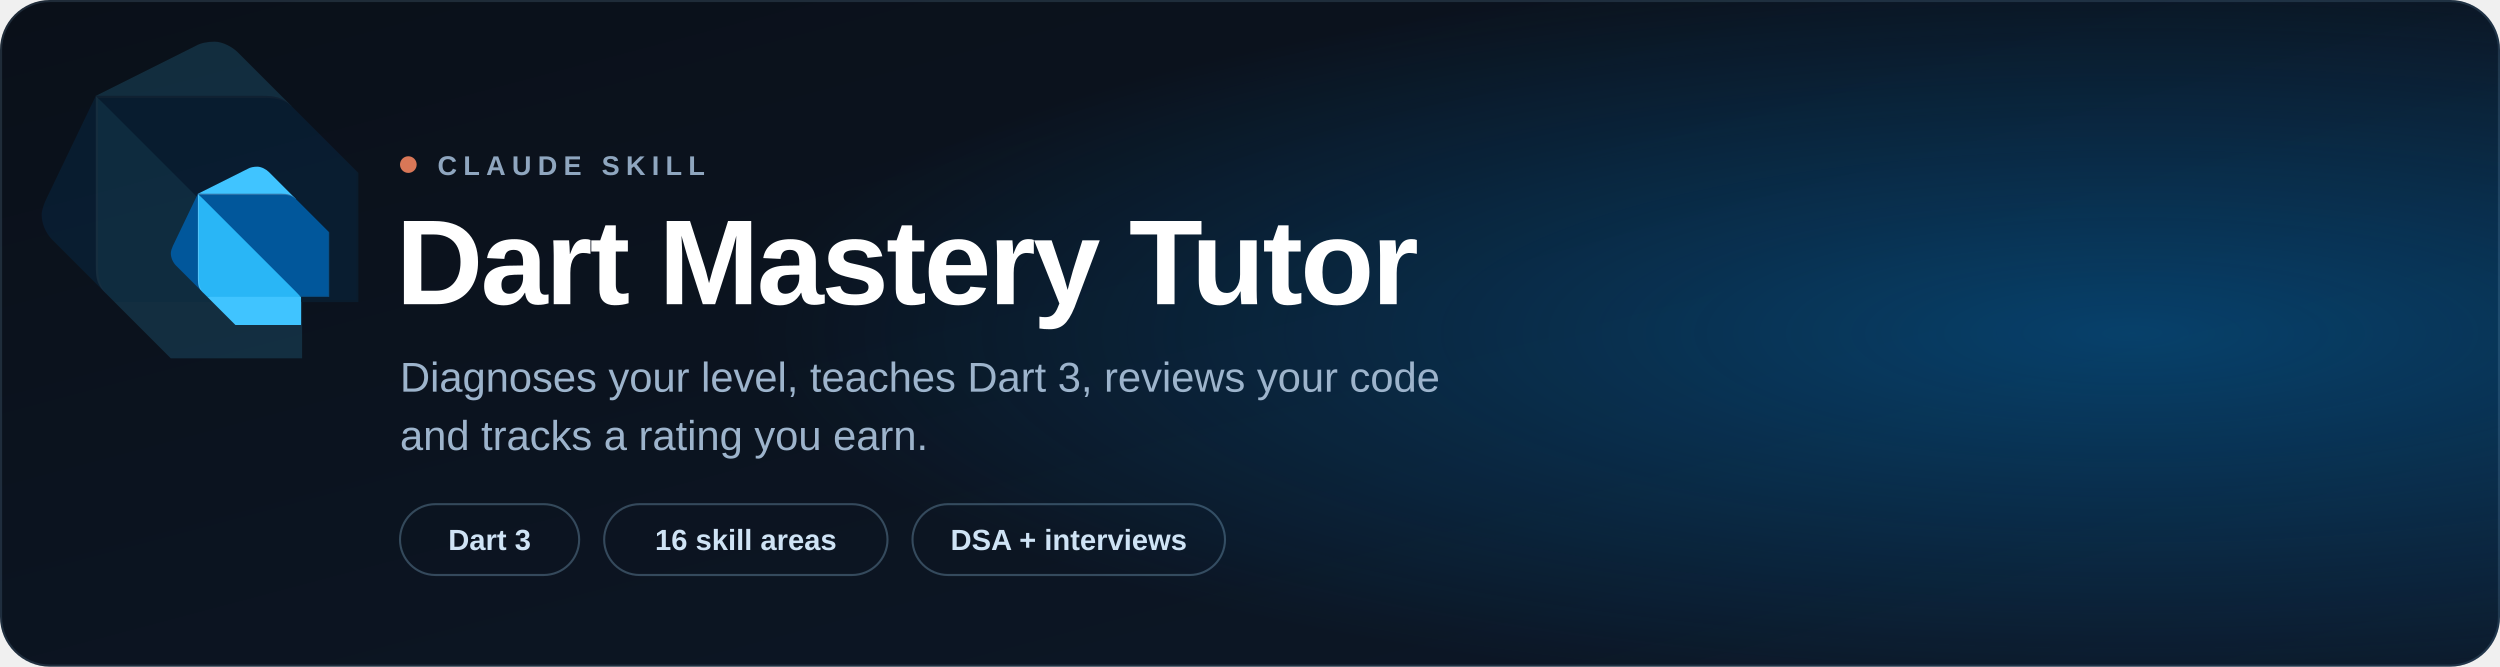
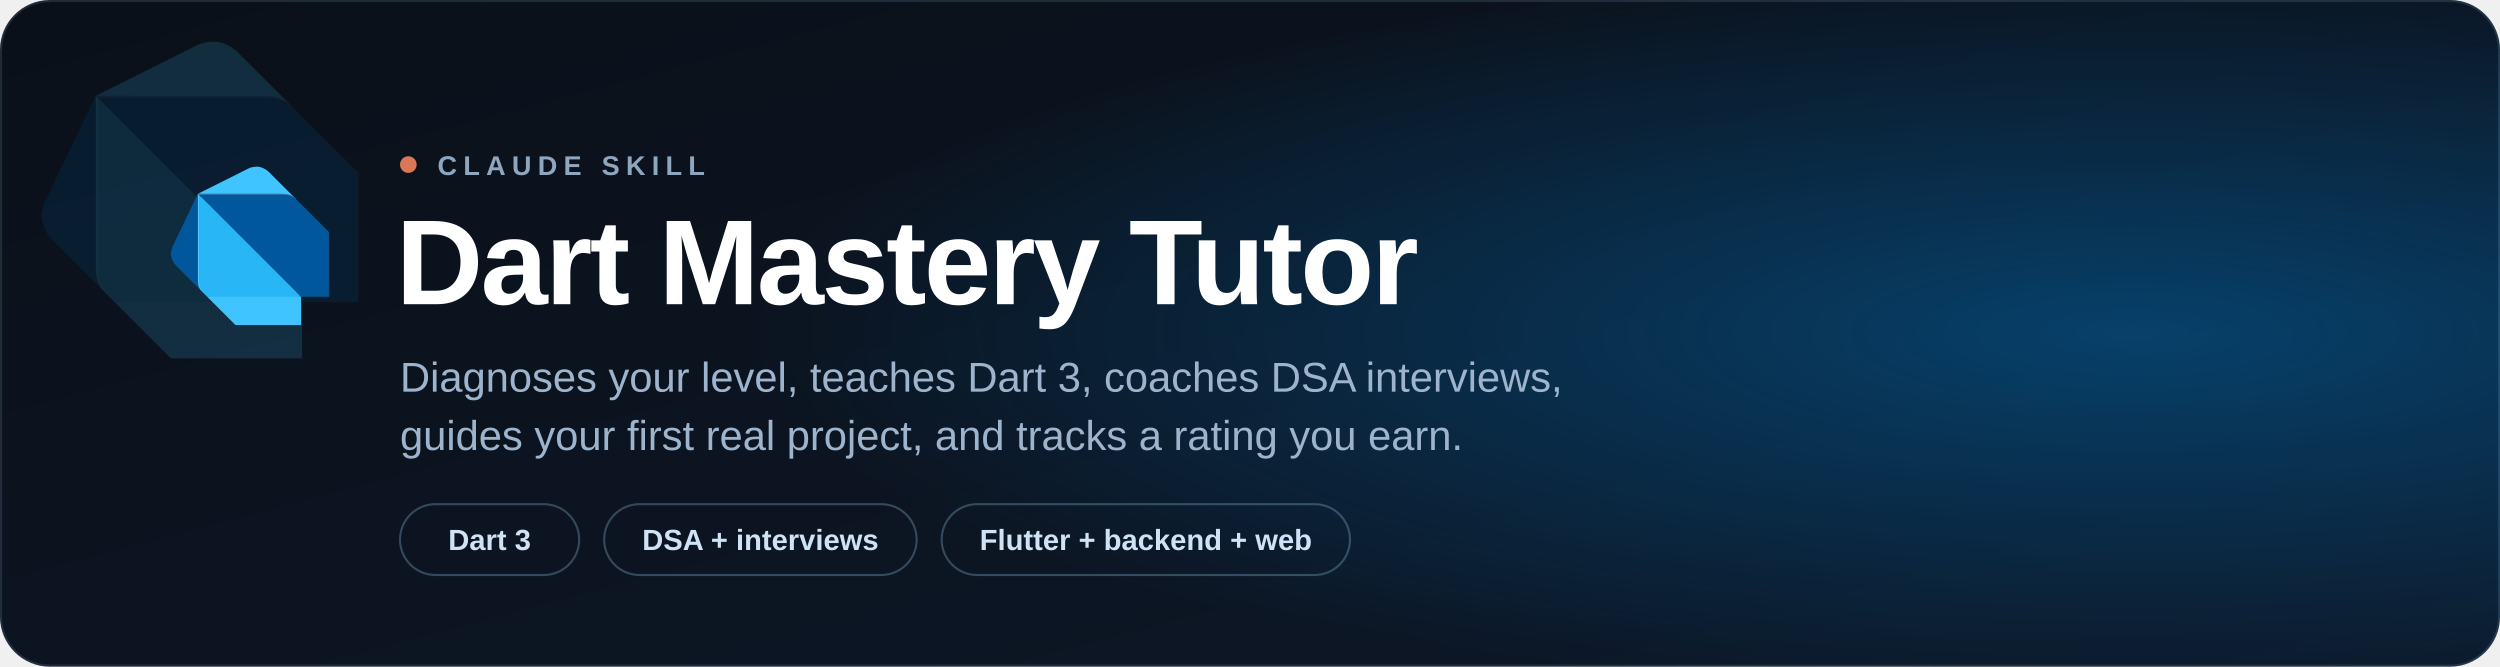
<svg xmlns="http://www.w3.org/2000/svg" xmlns:xlink="http://www.w3.org/1999/xlink" width="1200" height="320" viewBox="0 0 1200 320" role="img" aria-labelledby="t d">
  <defs>
    <radialGradient id="glow" cx="0.85" cy="0.5" r="0.55">
      <stop offset="0" stop-color="#0175C2" stop-opacity=".45" />
      <stop offset="1" stop-color="#0175C2" stop-opacity="0" />
    </radialGradient>
    <linearGradient id="bg" x1="0" y1="0" x2="1" y2="1">
      <stop offset="0" stop-color="#0A1019" />
      <stop offset="1" stop-color="#0D1828" />
    </linearGradient>
    <clipPath id="round">
      <rect width="1200" height="320" rx="24" />
    </clipPath>
    <g id="dart">
      <path fill="#01579B" d="M51,141l-26-26c-3.08-3.17-5-7.63-5-12c0-2.02,1.14-5.18,2-7l24-50L51,141z" />
      <path fill="#40C4FF" d="M140,51l-26-26c-2.27-2.28-7-5-11-5c-3.44,0-6.81,0.69-9,2L46,46L140,51z" />
      <polygon fill="#40C4FF" points="82,172 145,172 145,145 98,130 55,145" />
      <path fill="#29B6F6" d="M46,127c0,8.02,1.01,9.99,5,14l4,4h90l-44-50L46,46V127z" />
      <path fill="#01579B" d="M126,46H46l99,99h27V83l-32-32C135.51,46.49,131.51,46,126,46z" />
      <path opacity="0.2" fill="#FFFFFF" d="M52,142c-4-4.02-5-7.97-5-15V47l-1-1v81C46,134.03,46,135.98,52,142l3,3l0,0L52,142z" />
      <polygon opacity="0.2" fill="#263238" points="171,82 171,144 144,144 145,145 172,145 172,83" />
      <path opacity="0.2" fill="#FFFFFF" d="M140,51c-4.96-4.96-9.02-5-15-5H46l1,1h78C127.99,47,135.52,46.5,140,51L140,51z" />
    </g>
  </defs>
  <style>
    text { font-family: 'Segoe UI', system-ui, -apple-system, 'Helvetica Neue', Arial, sans-serif; }
    .eyebrow { font-size: 13px; font-weight: 700; letter-spacing: 3px; fill: #8fa6bf; }
    .title   { font-size: 58px; font-weight: 700; letter-spacing: -1.2px; fill: #ffffff; }
    .tag     { font-size: 20px; font-weight: 400; fill: #9db4cc; }
    .pill    { font-size: 14px; font-weight: 600; fill: #cfe3f5; }
    .mark    { animation: drift 9s ease-in-out infinite; }
    @keyframes drift { 0%,100% { transform: translate(840px,6px) scale(1.55); } 50% { transform: translate(840px,-6px) scale(1.55); } }
    .dot     { animation: pulse 2.4s ease-in-out infinite; }
    @keyframes pulse { 0%,100% { opacity: 1; } 50% { opacity: .35; } }
    @media (prefers-reduced-motion: reduce) { .mark, .dot { animation: none; } .mark { transform: translate(840px,0) scale(1.55); } }
  </style>
  <g clip-path="url(#round)">
    <rect width="1200" height="320" fill="url(#bg)" />
    <rect width="1200" height="320" fill="url(#glow)" />
    <g class="mark" opacity=".16">
      <use xlink:href="#dart" href="#dart" />
    </g>
  </g>
  <rect x="0.5" y="0.5" width="1199" height="319" rx="23.5" fill="none" stroke="#9fd4f5" stroke-opacity=".14" />
  <g transform="translate(72,70) scale(0.5)">
    <use xlink:href="#dart" href="#dart" />
  </g>
  <circle class="dot" cx="196" cy="79" r="4" fill="#D97757" />
  <text class="eyebrow" x="210" y="84">CLAUDE SKILL</text>
  <text class="title" x="190" y="146">Dart Mastery Tutor</text>
-   <text class="tag" x="192" y="188">Diagnoses your level, teaches Dart 3, reviews your code</text>
-   <text class="tag" x="192" y="216">and tracks a rating you earn.</text>
+   <text class="tag" x="192" y="188">Diagnoses your level, teaches Dart 3, coaches DSA interviews,</text>
+   <text class="tag" x="192" y="216">guides your first real project, and tracks a rating you earn.</text>
  <g transform="translate(192,242)">
    <rect width="86" height="34" rx="17" fill="none" stroke="#9fd4f5" stroke-opacity=".28" />
    <text class="pill" x="43" y="22" text-anchor="middle">Dart 3</text>
-     <rect x="98" width="136" height="34" rx="17" fill="none" stroke="#9fd4f5" stroke-opacity=".28" />
-     <text class="pill" x="166" y="22" text-anchor="middle">16 skill areas</text>
-     <rect x="246" width="150" height="34" rx="17" fill="none" stroke="#9fd4f5" stroke-opacity=".28" />
-     <text class="pill" x="321" y="22" text-anchor="middle">DSA + interviews</text>
+     <rect x="98" width="150" height="34" rx="17" fill="none" stroke="#9fd4f5" stroke-opacity=".28" />
+     <text class="pill" x="173" y="22" text-anchor="middle">DSA + interviews</text>
+     <rect x="260" width="196" height="34" rx="17" fill="none" stroke="#9fd4f5" stroke-opacity=".28" />
+     <text class="pill" x="358" y="22" text-anchor="middle">Flutter + backend + web</text>
  </g>
</svg>
